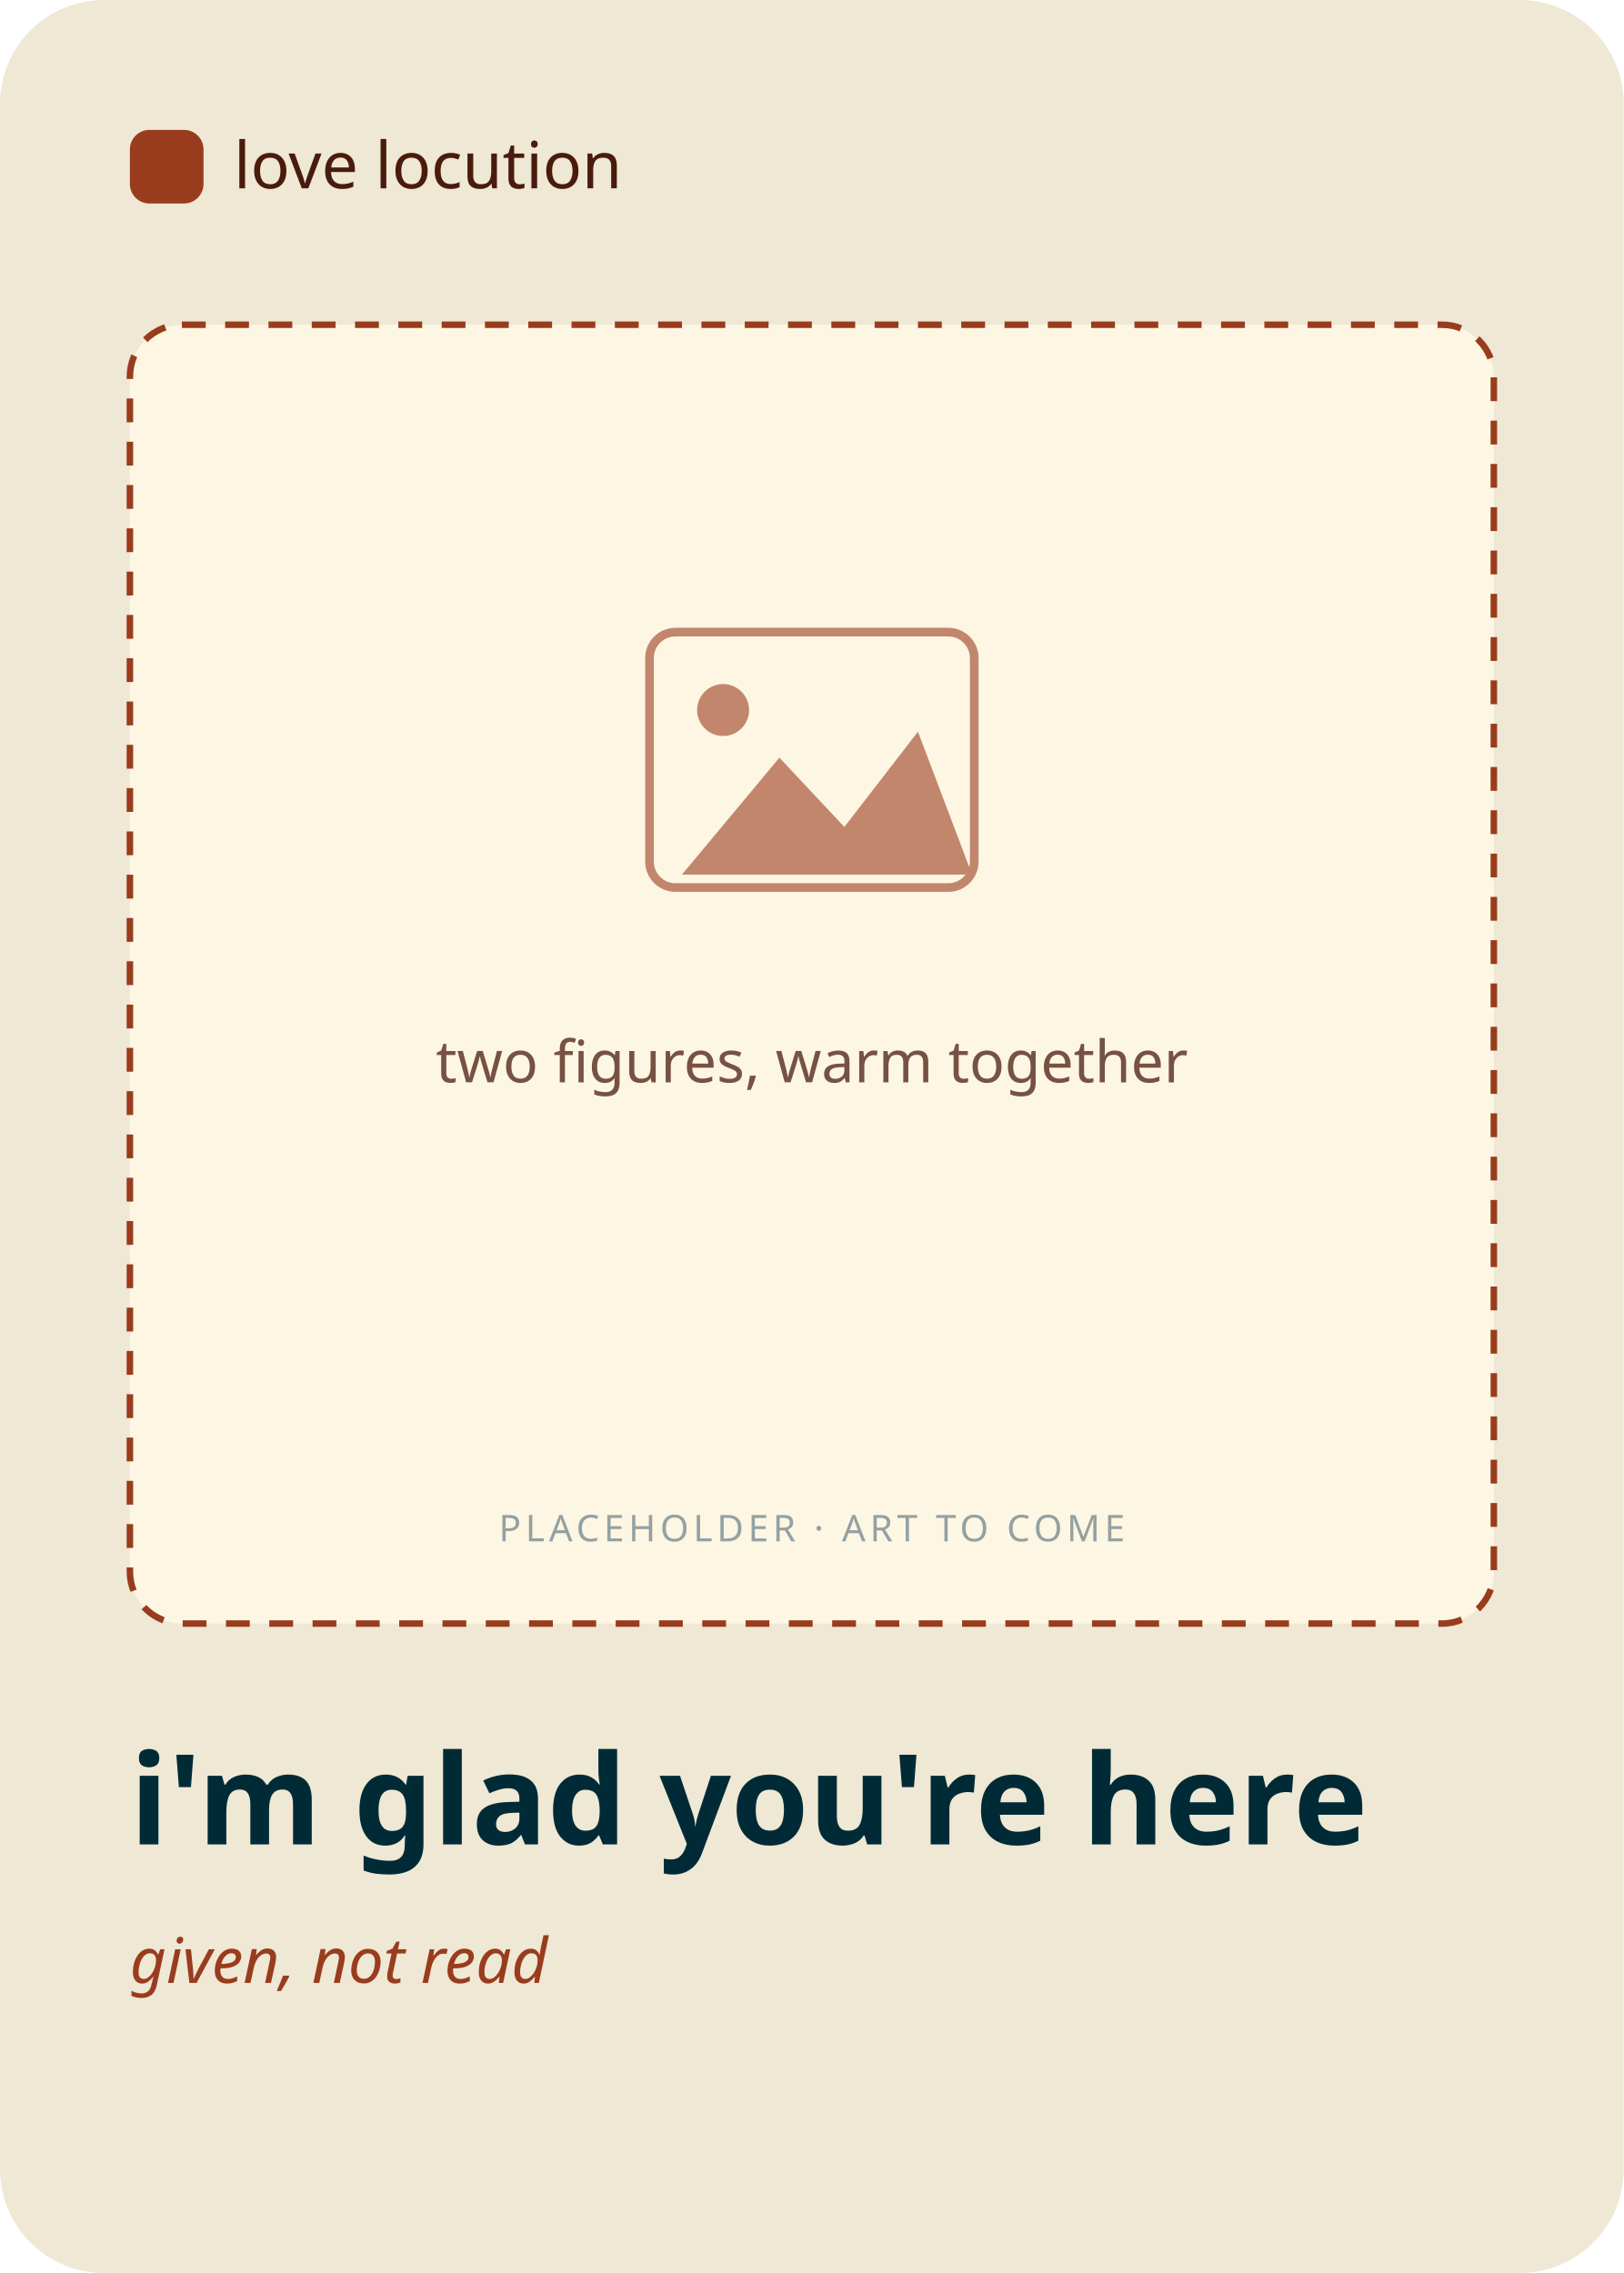
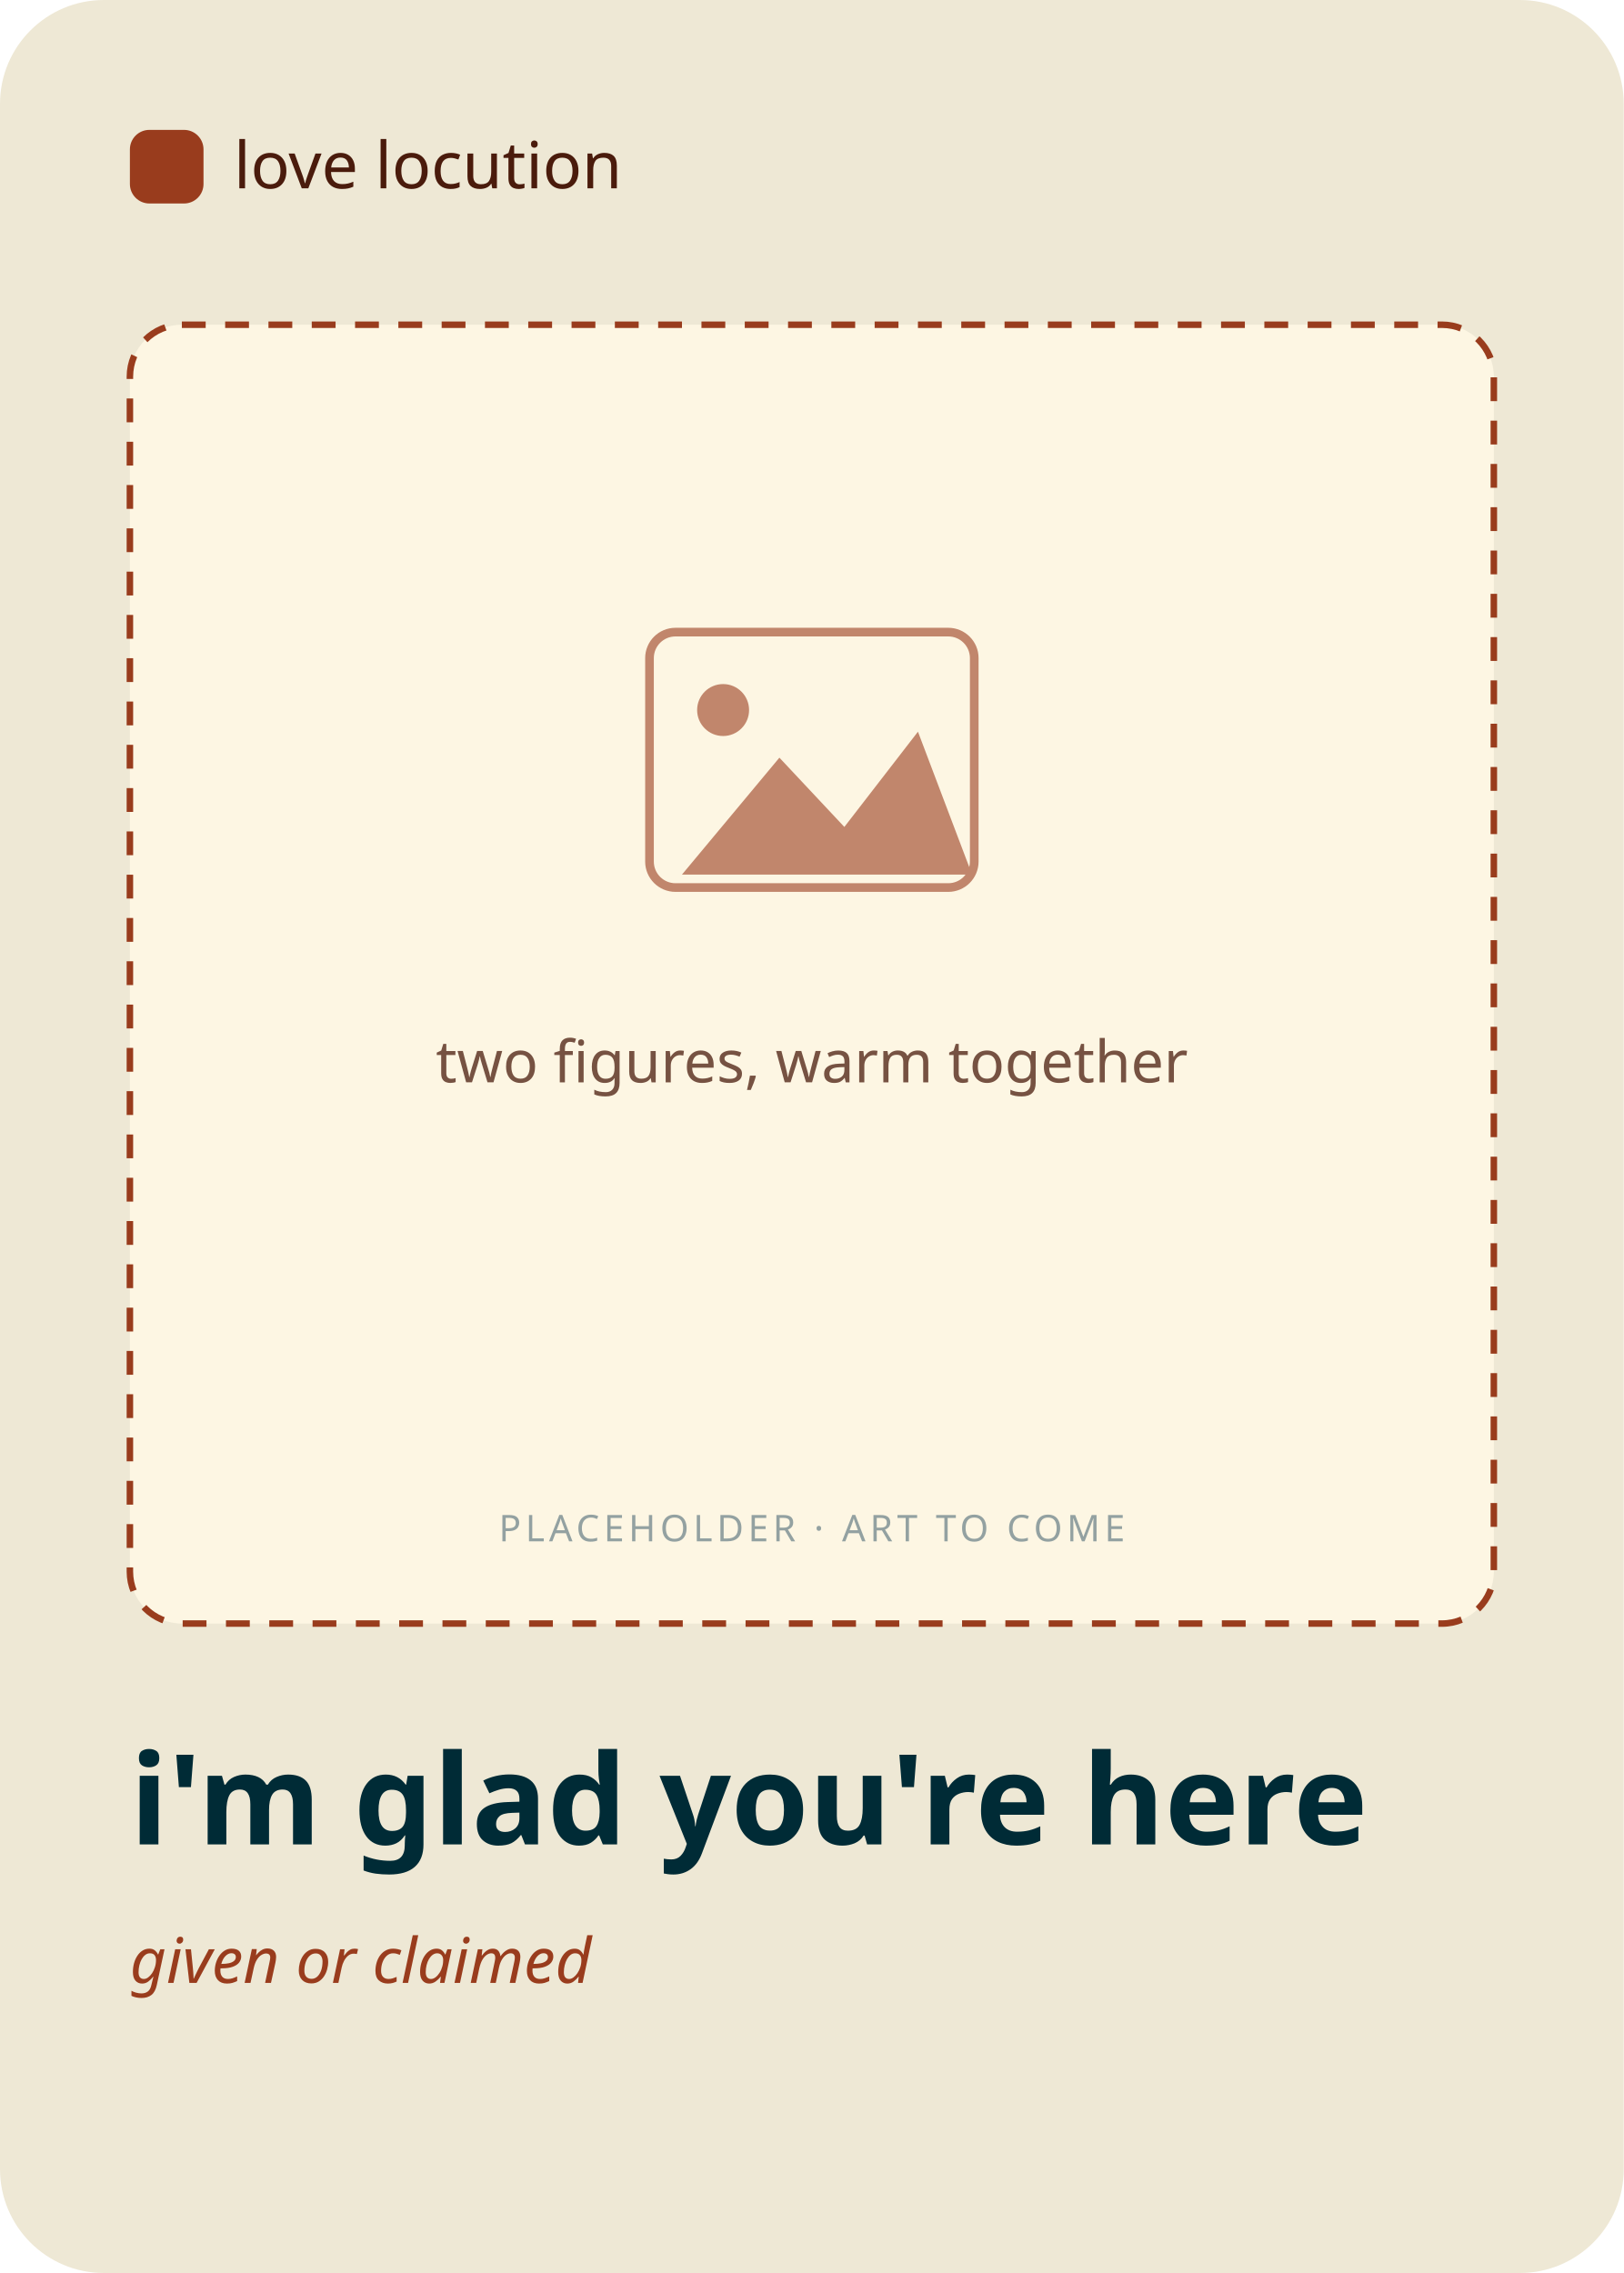
<svg xmlns="http://www.w3.org/2000/svg" viewBox="0 0 750 1050" width="750" height="1050">
  <rect x="0" y="0" width="750" height="1050" rx="48" fill="#eee8d5" />
  <rect x="60" y="60" width="34" height="34" rx="9" fill="#993C1D" />
  <text x="108" y="87" font-family="'Atkinson Hyperlegible','Atkinson Hyperlegible Next',sans-serif" font-size="30" font-weight="500" fill="#4A1B0C">love locution</text>
  <rect id="art" x="60" y="150" width="630" height="600" rx="24" fill="#fdf6e3" stroke="#993C1D" stroke-width="3" stroke-dasharray="11 9" />
  <g id="art-placeholder" opacity="0.6">
    <rect x="300" y="292" width="150" height="118" rx="12" fill="none" stroke="#993C1D" stroke-width="4" />
    <circle cx="334" cy="328" r="12" fill="#993C1D" />
    <polygon points="315,404 360,350 390,382 424,338 449,404" fill="#993C1D" />
  </g>
  <text x="375" y="500" text-anchor="middle" font-family="'Atkinson Hyperlegible','Atkinson Hyperlegible Next',sans-serif" font-size="27" fill="#4A1B0C" opacity="0.75">two figures, warm together</text>
  <text x="375" y="712" text-anchor="middle" font-family="'Atkinson Hyperlegible','Atkinson Hyperlegible Next',sans-serif" font-size="17" fill="#93a1a1" letter-spacing="2">PLACEHOLDER · ART TO COME</text>
  <text x="60" y="852" font-family="'Atkinson Hyperlegible','Atkinson Hyperlegible Next',sans-serif" font-size="58" font-weight="700" fill="#002b36">i'm glad you're here</text>
-   <text x="60" y="916" font-family="'Atkinson Hyperlegible','Atkinson Hyperlegible Next',sans-serif" font-size="29" font-style="italic" fill="#993C1D">given, not read</text>
+   <text x="60" y="916" font-family="'Atkinson Hyperlegible','Atkinson Hyperlegible Next',sans-serif" font-size="29" font-style="italic" fill="#993C1D">given or claimed</text>
</svg>
